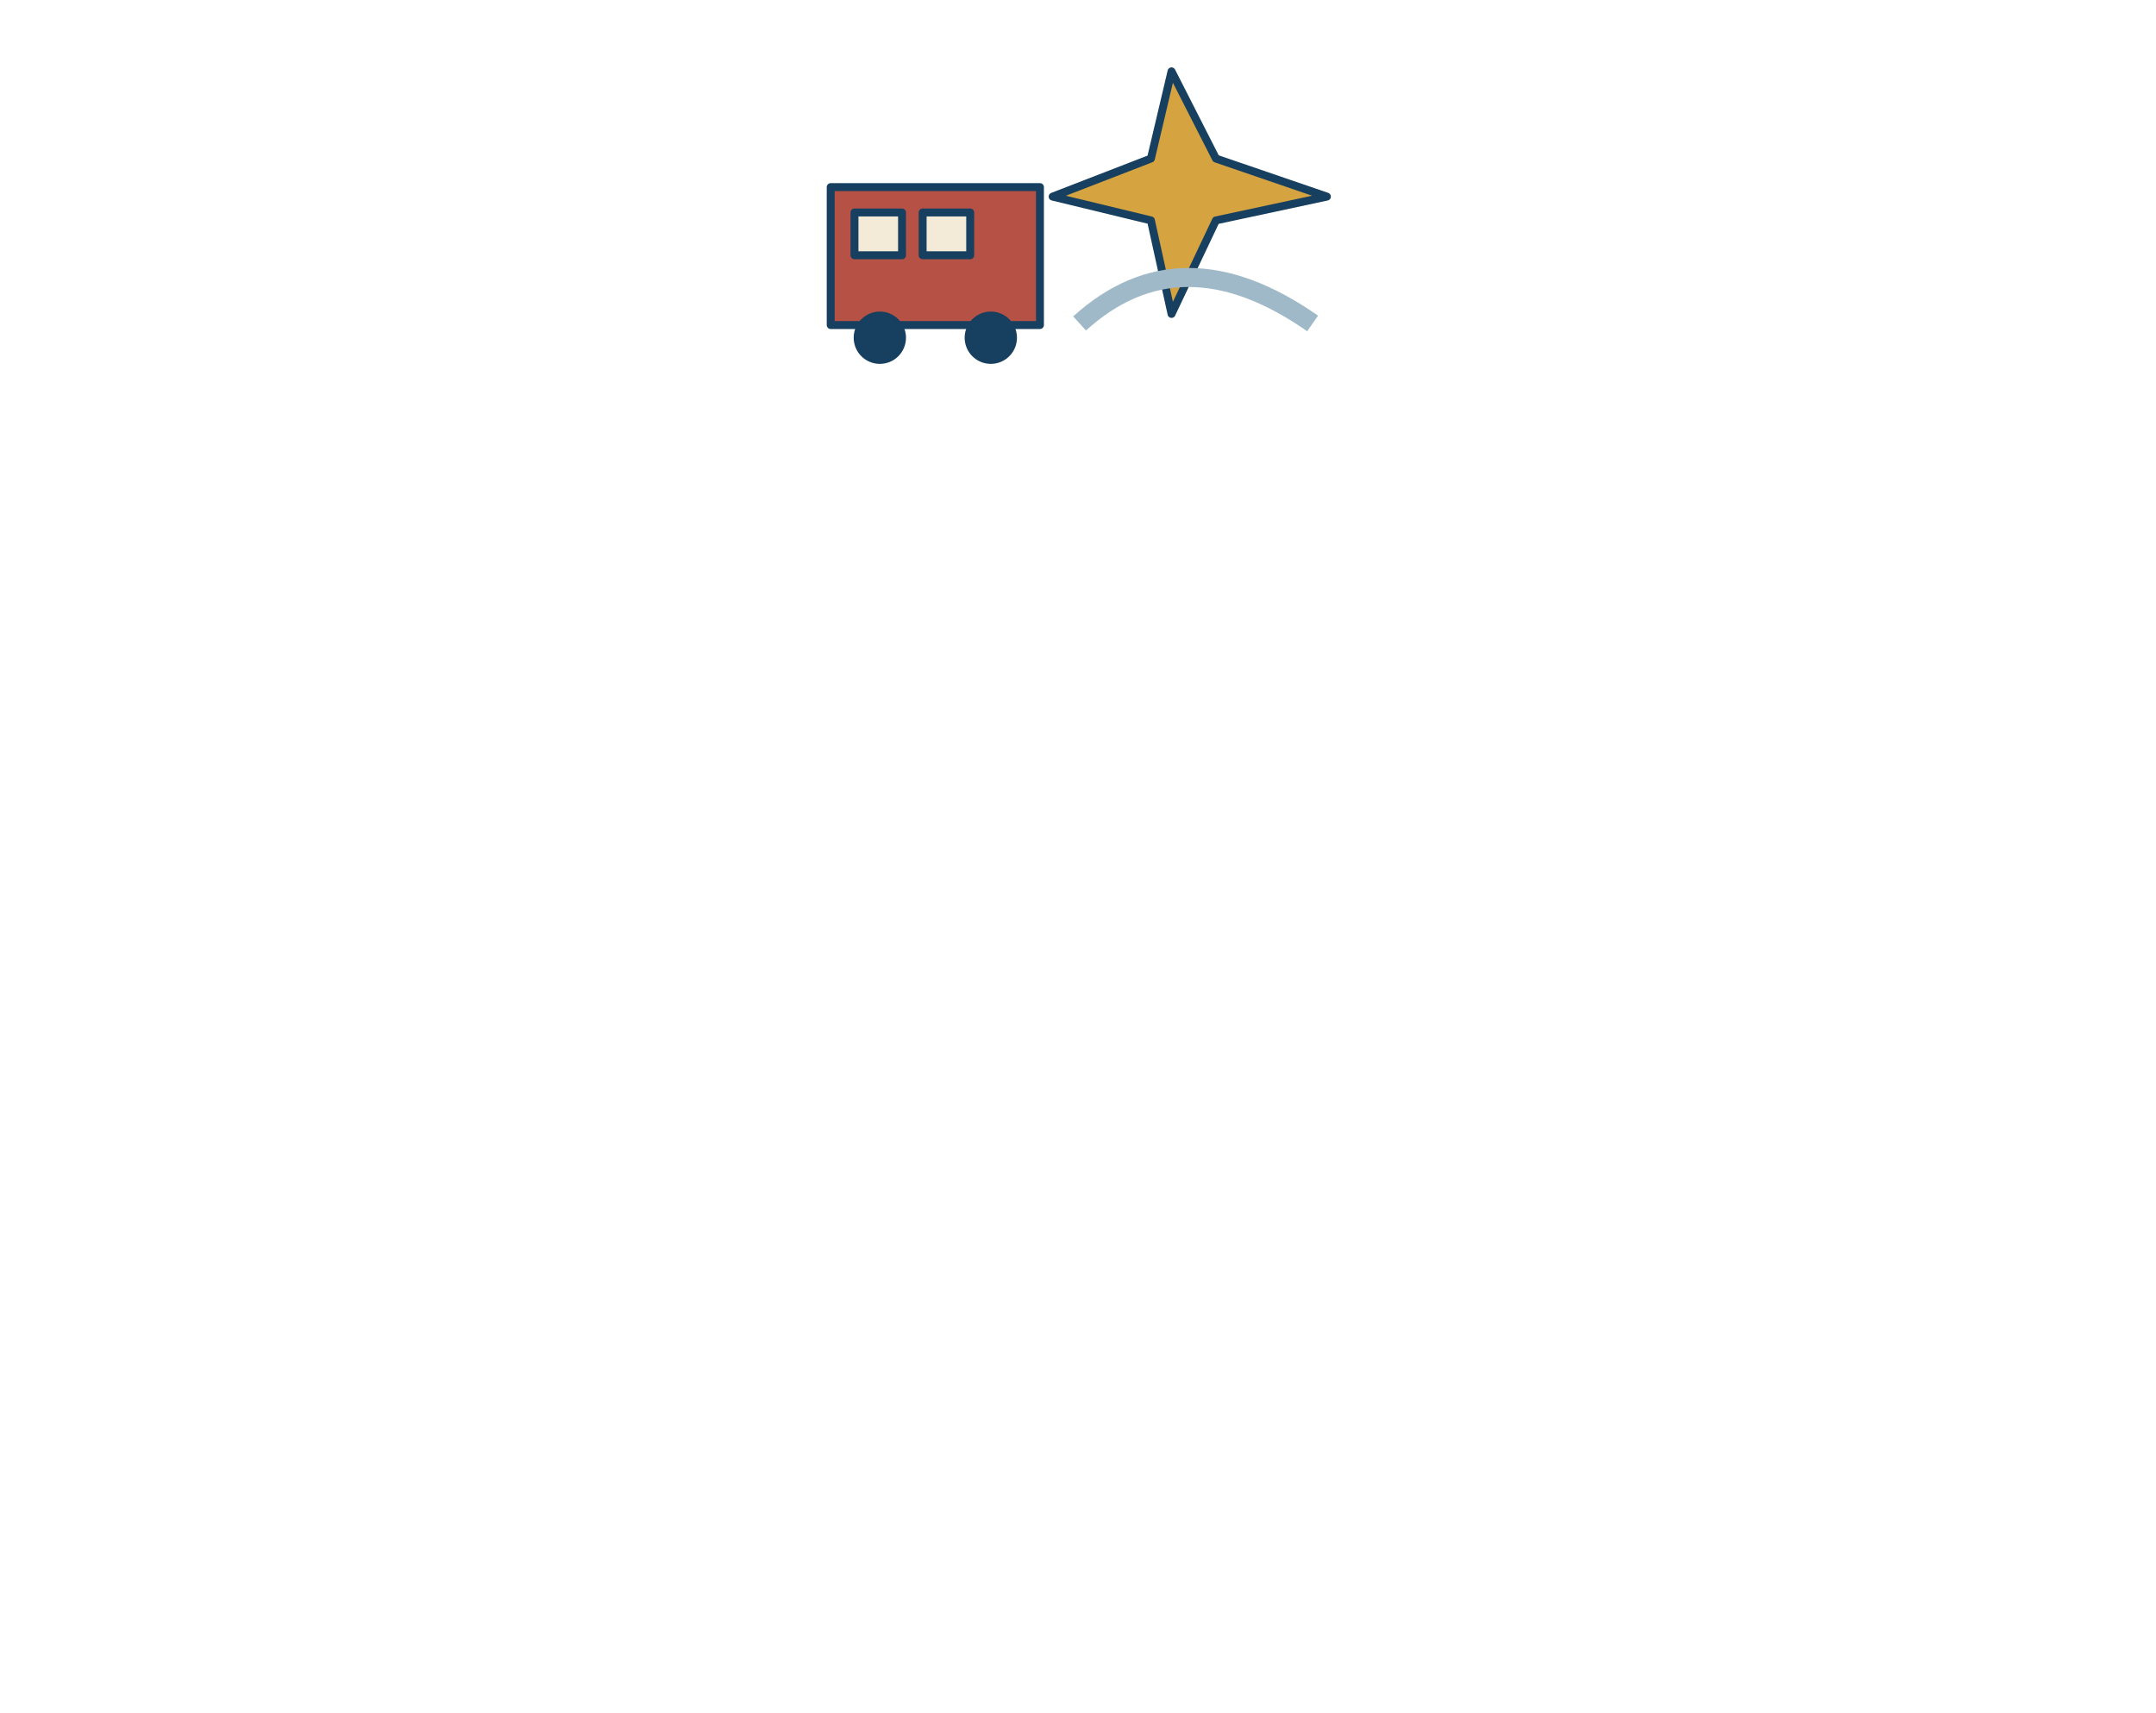
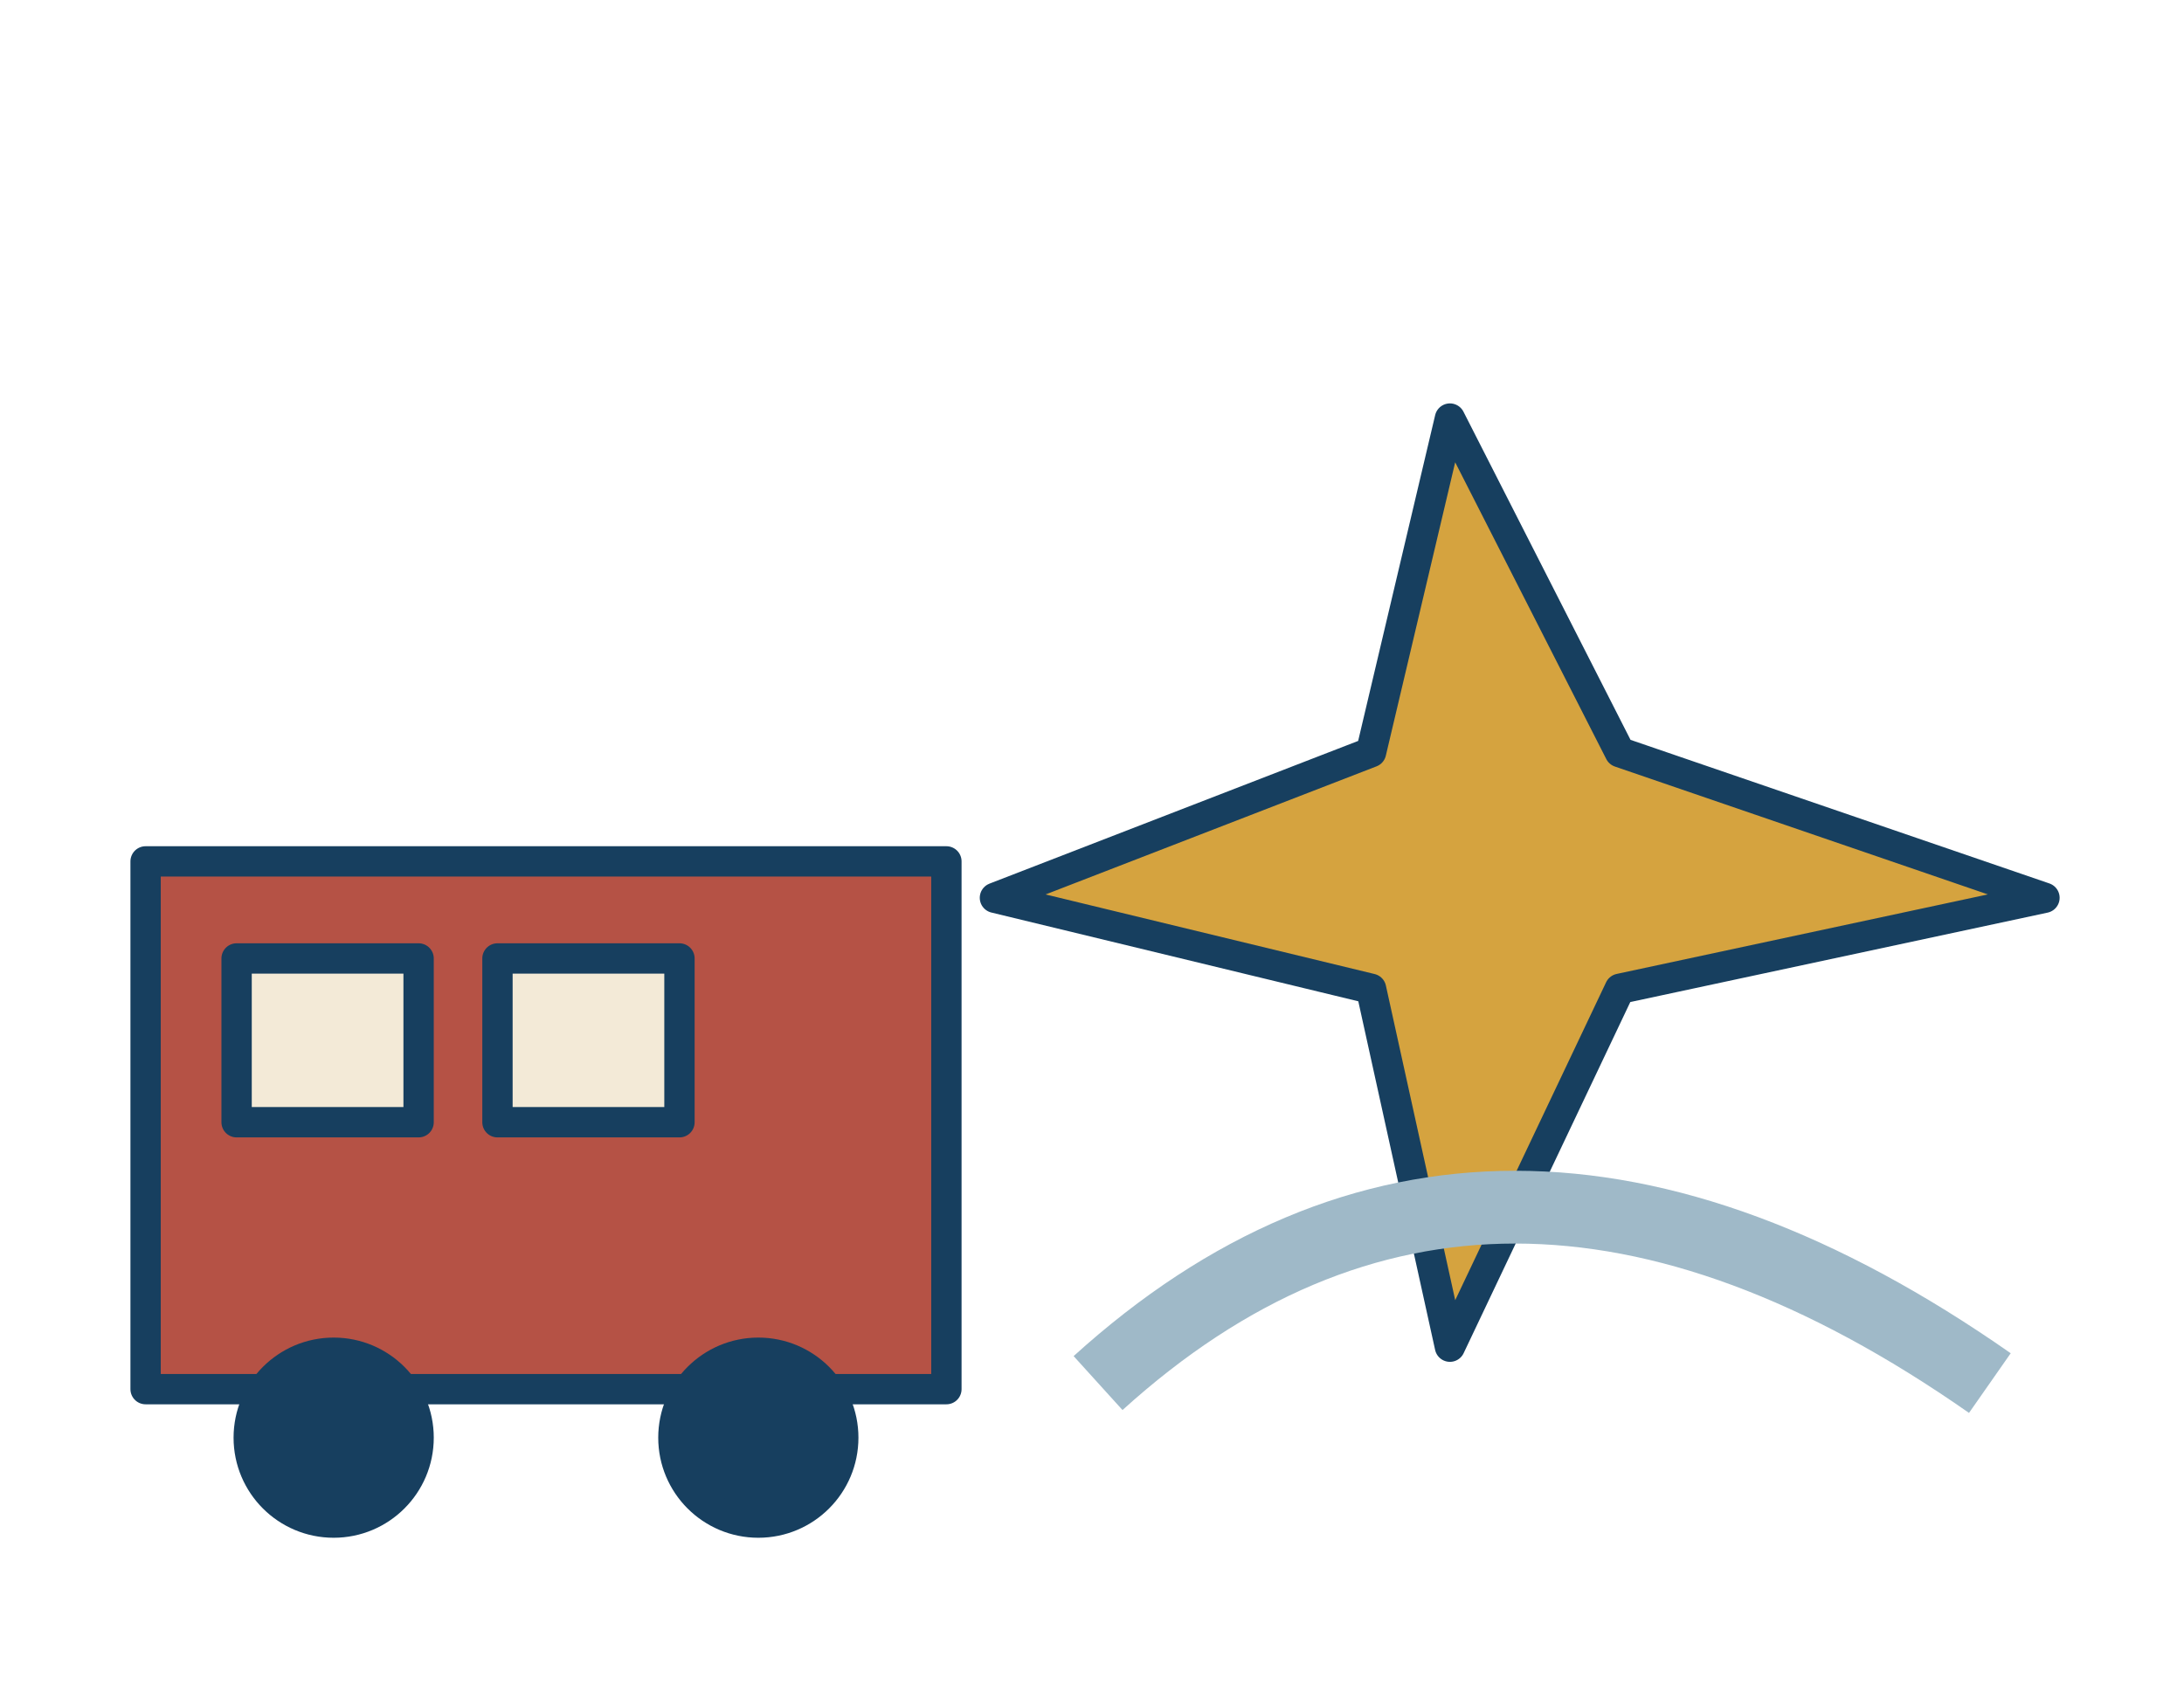
- <svg xmlns="http://www.w3.org/2000/svg" viewBox="-160 -130 680 540">
-   <g transform="translate(90 -142) scale(0.5)" stroke="#173f5f" stroke-width="5" stroke-linejoin="round">
+ <svg xmlns="http://www.w3.org/2000/svg" viewBox="0 0 360 280">
+   <g stroke="#173f5f" stroke-width="5" stroke-linejoin="round">
    <path fill="#b55245" d="M24 142h132v87H24z" />
    <path fill="#f3ead7" d="M39 158h30v27H39zM82 158h30v27H82z" />
    <circle cx="55" cy="237" r="14" fill="#173f5f" />
    <circle cx="125" cy="237" r="14" fill="#173f5f" />
    <path fill="#d5a33f" d="M239 69l28 55 70 24-70 15-28 59-13-59-62-15 62-24z" />
    <path d="M181 228q64-58 147 0" fill="none" stroke="#9fb9c8" stroke-width="12" />
  </g>
</svg>
